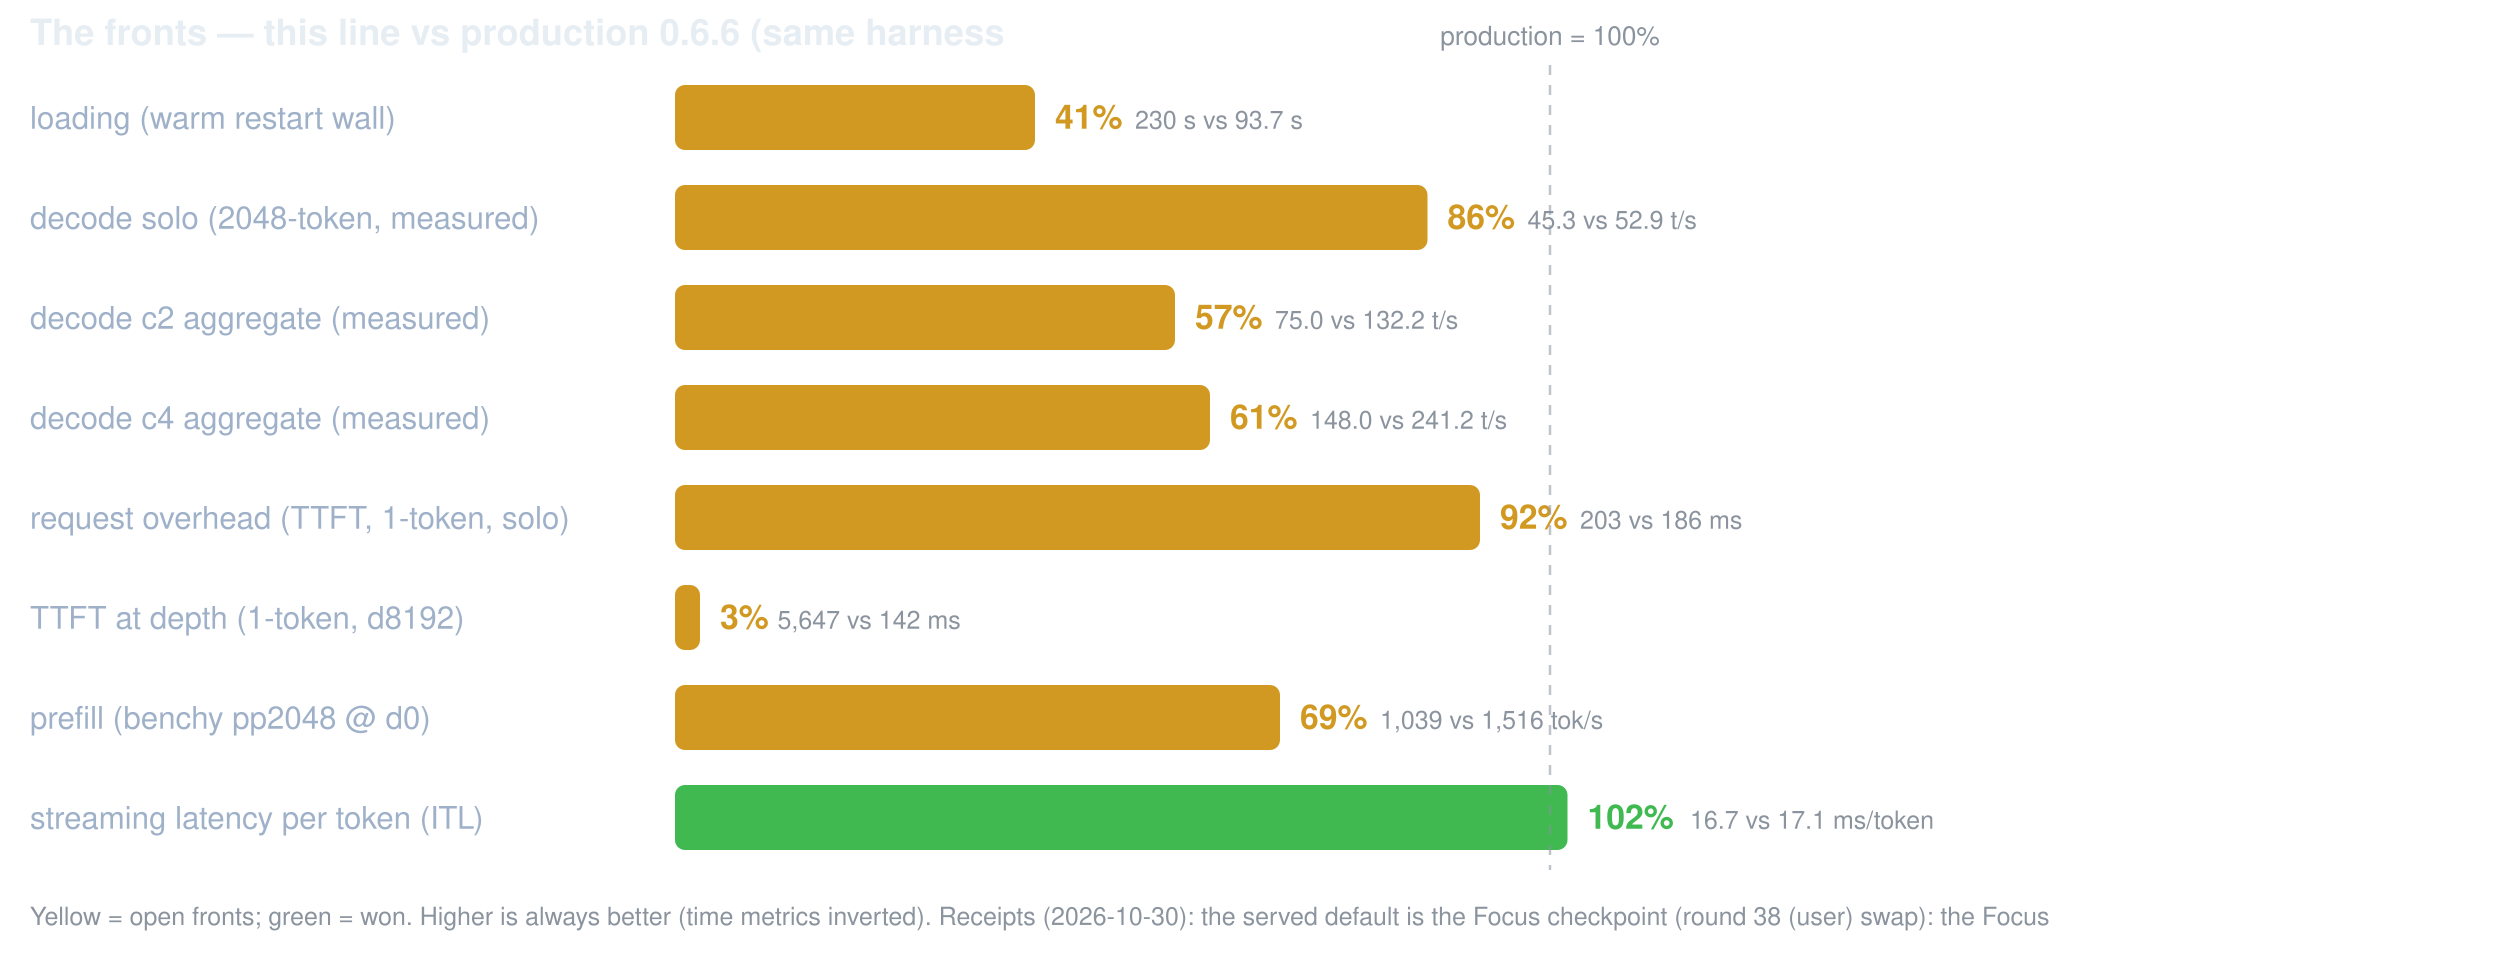
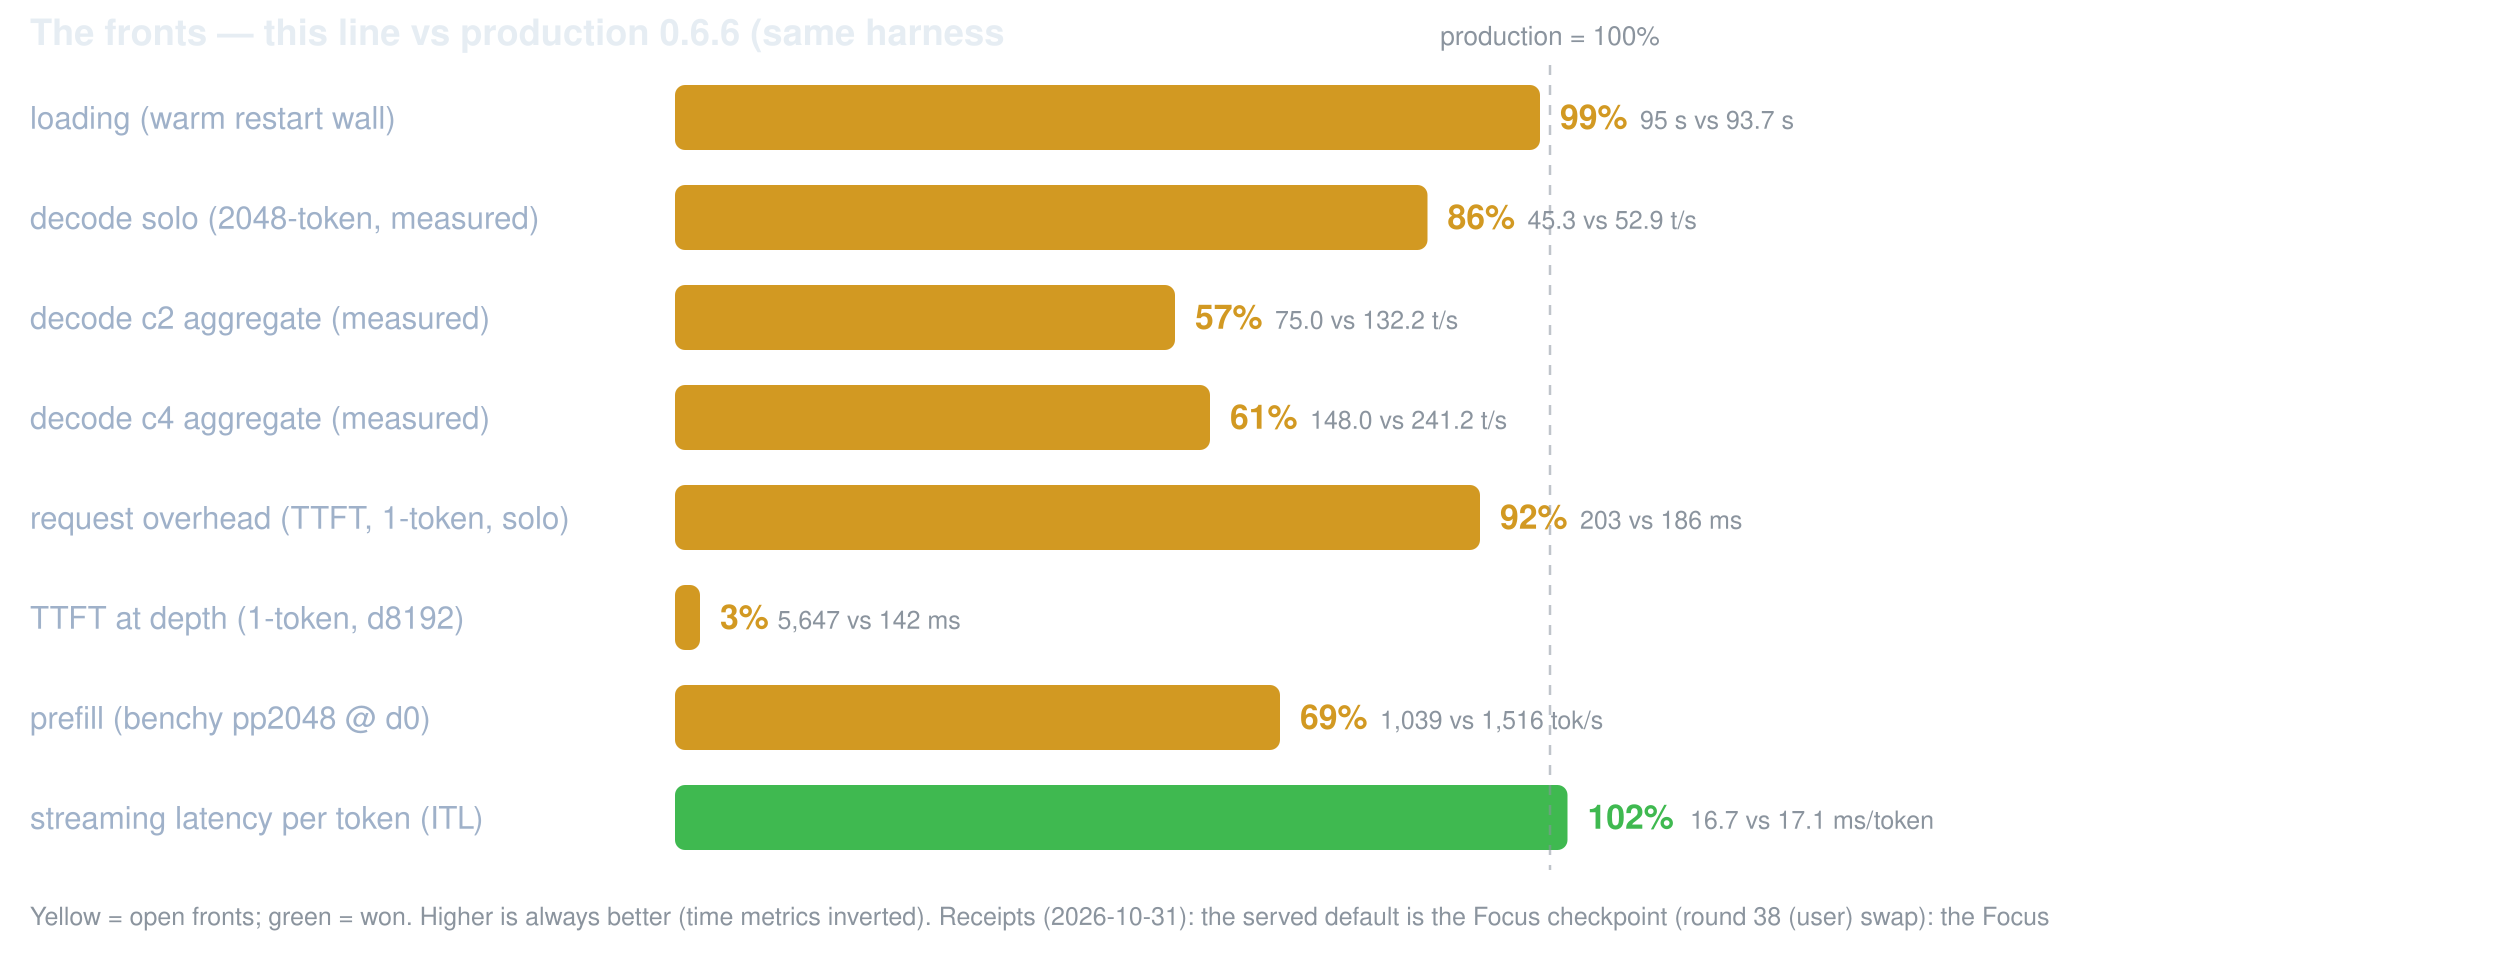
<svg xmlns="http://www.w3.org/2000/svg" viewBox="0 0 1000 390" width="1000" height="390" font-family="ui-sans-serif, -apple-system, 'Segoe UI', Helvetica, Arial, sans-serif">
  <text x="12" y="18" font-size="14.5" font-weight="700" fill="#e6edf3">The fronts — this line vs production 0.6.6 (same harness</text>
  <text x="620" y="18" font-size="10.5" fill="#8b949e" text-anchor="middle">production = 100%</text>
  <g>
    <text x="12" y="51.5" font-size="12.5" fill="#9fb1c9">loading (warm restart wall)</text>
-     <rect x="270" y="34" width="144" height="26" rx="4" fill="#d29922" />
-     <text x="422" y="51.5" font-size="13.5" font-weight="700" fill="#d29922">41%</text>
-     <text x="454" y="51.5" font-size="10" fill="#8b949e">230 s vs 93.7 s</text>
+     <rect x="270" y="34" width="346" height="26" rx="4" fill="#d29922" />
+     <text x="624" y="51.5" font-size="13.5" font-weight="700" fill="#d29922">99%</text>
+     <text x="656" y="51.5" font-size="10" fill="#8b949e">95 s vs 93.7 s</text>
    <text x="12" y="91.5" font-size="12.5" fill="#9fb1c9">decode solo (2048-token, measured)</text>
    <rect x="270" y="74" width="301" height="26" rx="4" fill="#d29922" />
    <text x="579" y="91.5" font-size="13.5" font-weight="700" fill="#d29922">86%</text>
    <text x="611" y="91.5" font-size="10" fill="#8b949e">45.3 vs 52.9 t/s</text>
    <text x="12" y="131.5" font-size="12.5" fill="#9fb1c9">decode c2 aggregate (measured)</text>
    <rect x="270" y="114" width="200" height="26" rx="4" fill="#d29922" />
    <text x="478" y="131.5" font-size="13.5" font-weight="700" fill="#d29922">57%</text>
    <text x="510" y="131.5" font-size="10" fill="#8b949e">75.0 vs 132.2 t/s</text>
    <text x="12" y="171.5" font-size="12.5" fill="#9fb1c9">decode c4 aggregate (measured)</text>
    <rect x="270" y="154" width="214" height="26" rx="4" fill="#d29922" />
    <text x="492" y="171.5" font-size="13.5" font-weight="700" fill="#d29922">61%</text>
    <text x="524" y="171.5" font-size="10" fill="#8b949e">148.0 vs 241.2 t/s</text>
    <text x="12" y="211.5" font-size="12.5" fill="#9fb1c9">request overhead (TTFT, 1-token, solo)</text>
    <rect x="270" y="194" width="322" height="26" rx="4" fill="#d29922" />
    <text x="600" y="211.5" font-size="13.5" font-weight="700" fill="#d29922">92%</text>
    <text x="632" y="211.5" font-size="10" fill="#8b949e">203 vs 186 ms</text>
    <text x="12" y="251.5" font-size="12.5" fill="#9fb1c9">TTFT at depth (1-token, d8192)</text>
    <rect x="270" y="234" width="10" height="26" rx="4" fill="#d29922" />
    <text x="288" y="251.5" font-size="13.5" font-weight="700" fill="#d29922">3%</text>
    <text x="311" y="251.5" font-size="10" fill="#8b949e">5,647 vs 142 ms</text>
    <text x="12" y="291.5" font-size="12.5" fill="#9fb1c9">prefill (benchy pp2048 @ d0)</text>
    <rect x="270" y="274" width="242" height="26" rx="4" fill="#d29922" />
    <text x="520" y="291.5" font-size="13.5" font-weight="700" fill="#d29922">69%</text>
    <text x="552" y="291.5" font-size="10" fill="#8b949e">1,039 vs 1,516 tok/s</text>
    <text x="12" y="331.5" font-size="12.5" fill="#9fb1c9">streaming latency per token (ITL)</text>
    <rect x="270" y="314" width="357" height="26" rx="4" fill="#3fb950" />
    <text x="635" y="331.5" font-size="13.5" font-weight="700" fill="#3fb950">102%</text>
    <text x="676" y="331.5" font-size="10" fill="#8b949e">16.7 vs 17.1 ms/token</text>
  </g>
  <line x1="620" y1="26" x2="620" y2="348" stroke="#8b949e" stroke-opacity="0.55" stroke-dasharray="4 4" />
-   <text x="12" y="370" font-size="10" fill="#8b949e">Yellow = open fronts; green = won. Higher is always better (time metrics inverted). Receipts (2026-10-30): the served default is the Focus checkpoint (round 38 (user) swap): the Focus</text>
+   <text x="12" y="370" font-size="10" fill="#8b949e">Yellow = open fronts; green = won. Higher is always better (time metrics inverted). Receipts (2026-10-31): the served default is the Focus checkpoint (round 38 (user) swap): the Focus</text>
</svg>
